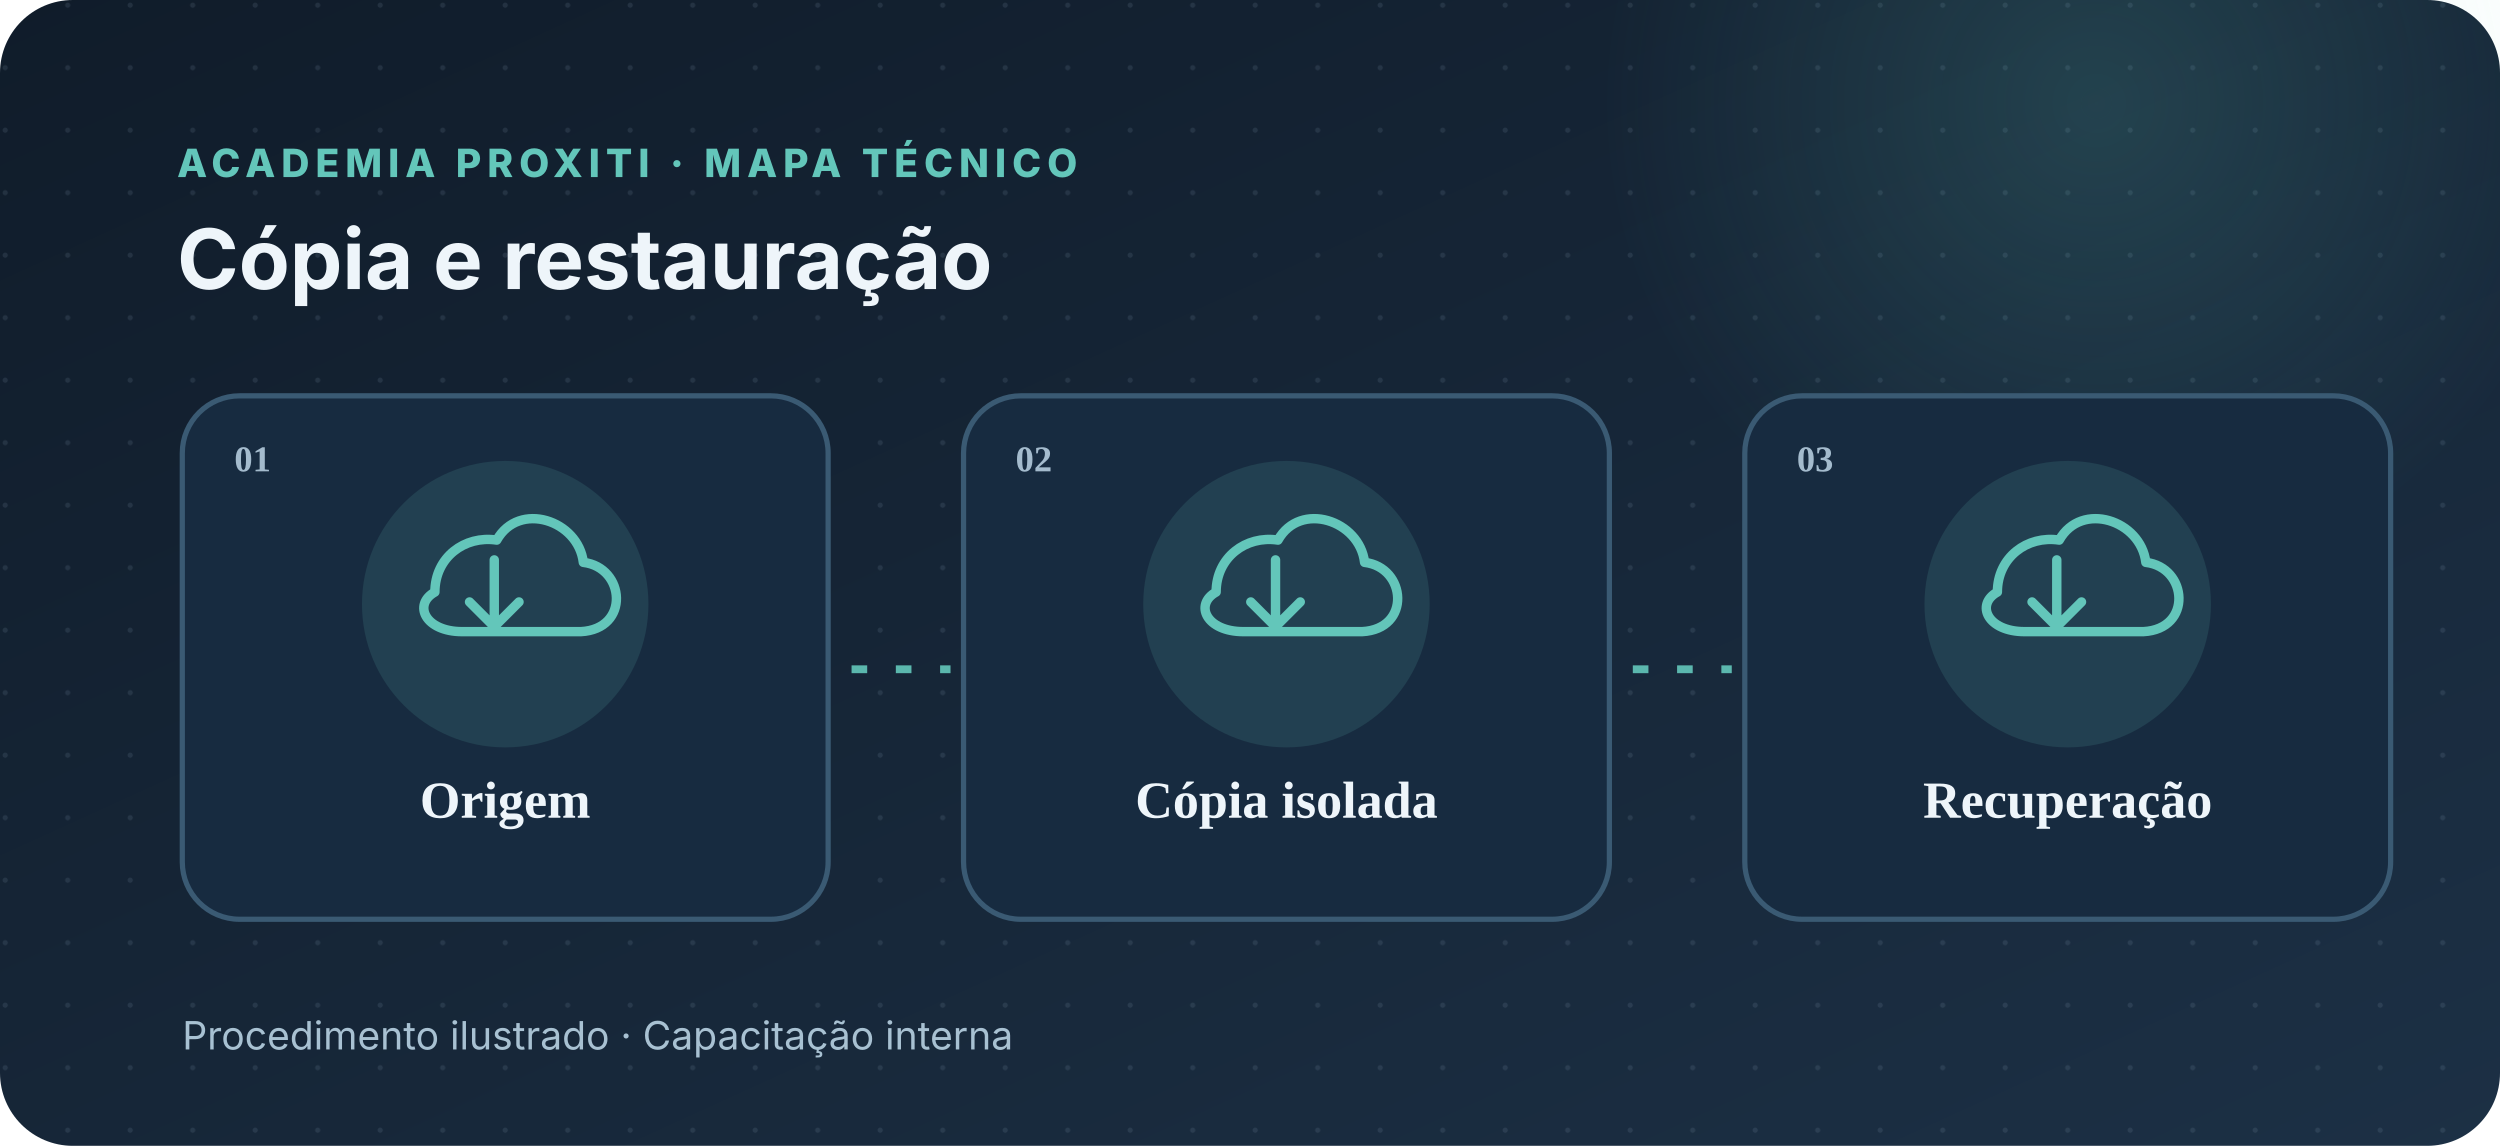
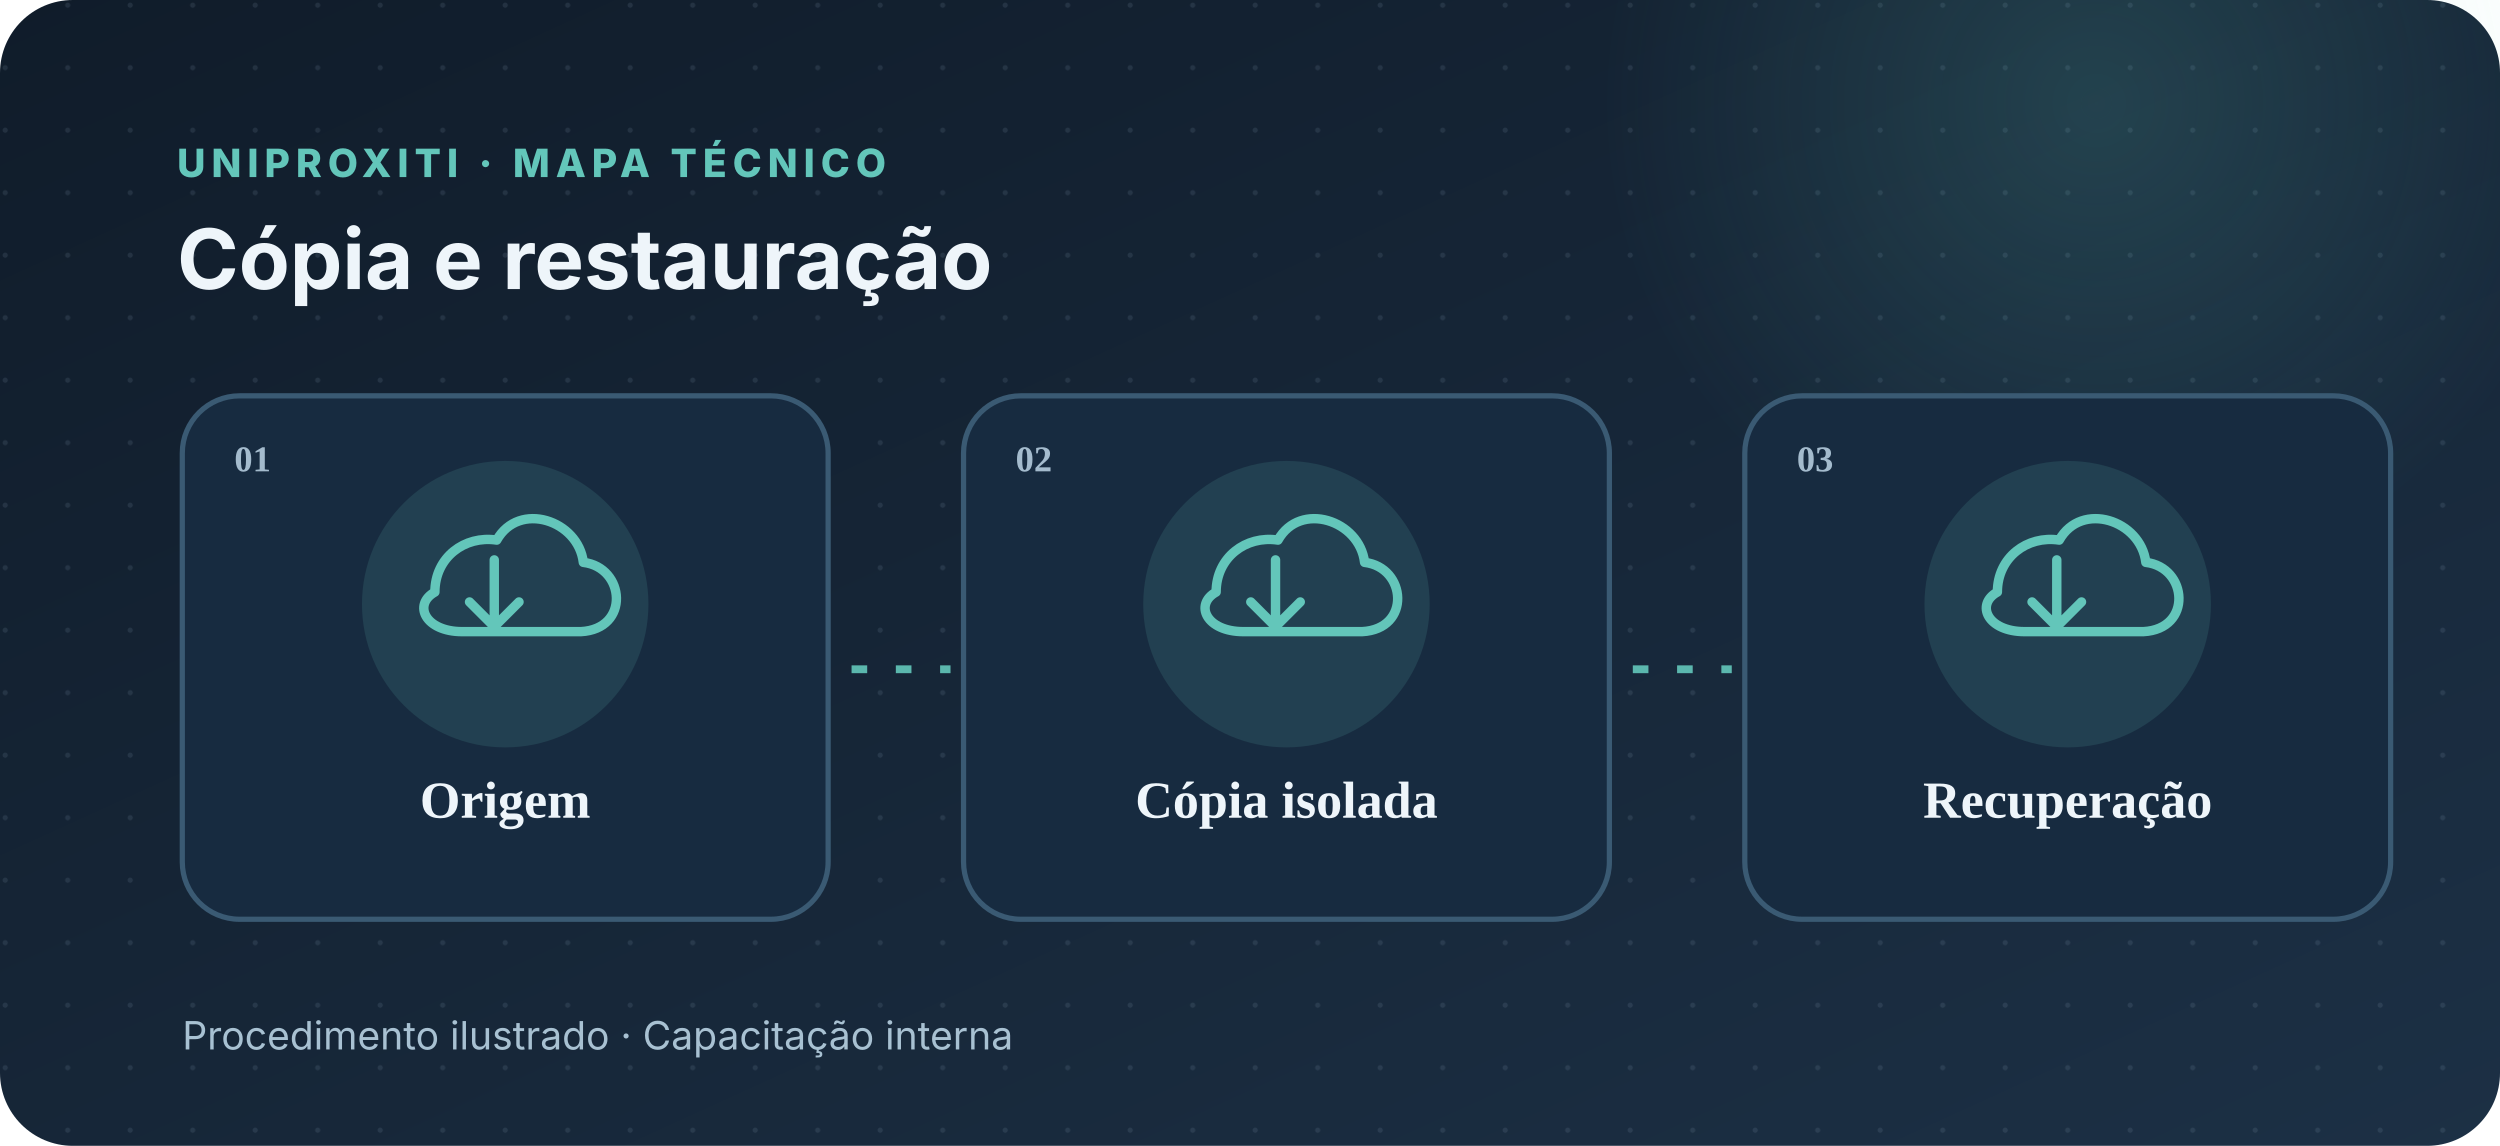
<svg xmlns="http://www.w3.org/2000/svg" viewBox="0 0 960 440" role="img" aria-labelledby="title desc">
  <defs>
    <linearGradient id="bg" x1="0" x2="1" y1="0" y2="1">
      <stop stop-color="#101c2a" />
      <stop offset="1" stop-color="#1c3045" />
    </linearGradient>
    <radialGradient id="glow">
      <stop stop-color="#63c6ba" stop-opacity=".18" />
      <stop offset="1" stop-color="#63c6ba" stop-opacity="0" />
    </radialGradient>
    <pattern id="dots" width="24" height="24" patternUnits="userSpaceOnUse">
      <circle cx="2" cy="2" r="1" fill="#9bb5c7" opacity=".13" />
    </pattern>
  </defs>
  <rect width="960" height="440" rx="28" fill="url(#bg)" />
  <rect width="960" height="440" rx="28" fill="url(#dots)" />
  <circle cx="805" cy="40" r="190" fill="url(#glow)" />
  <path d="M 310 257 H 365 M 610 257 H 665" stroke="#63c6ba" stroke-width="3" stroke-dasharray="6 11" opacity=".9" />
-   <text x="68" y="68" font-size="15" font-family="Inter,Arial,sans-serif" font-weight="800" letter-spacing="2.3" fill="#63c6ba">ACADEMIA PROXITI · MAPA TÉCNICO</text>
+   <text x="68" y="68" font-size="15" font-family="Inter,Arial,sans-serif" font-weight="800" letter-spacing="2.3" fill="#63c6ba">UNIPROXITI · MAPA TÉCNICO</text>
  <text x="68" y="111" font-size="32" font-family="Inter,Arial,sans-serif" font-weight="750" fill="#eef5fa">Cópia e restauração</text>
  <g transform="translate(70 152)">
    <rect width="248" height="201" rx="22" fill="#172b40" stroke="#3a5a73" stroke-width="2" />
    <circle cx="124" cy="80" r="55" fill="#63c6ba" opacity=".14" />
    <g transform="translate(97 63) scale(.95)" fill="none" stroke="#63c6ba" stroke-width="3.8" stroke-linecap="round" stroke-linejoin="round">
      <path d="M 0 13 C 0 -1 12 -10 25 -8 C 34 -24 58 -16 60 1 C 77 3 79 28 59 29 H 11 C -4 29 -9 18 0 13 M 24 0 v 27 M 14 17 l 10 10 l 10 -10" />
    </g>
    <text x="124" y="162" text-anchor="middle" font-size="20" font-weight="680" fill="#eef5fa">Origem</text>
    <text x="20" y="29" font-size="14" fill="#a4bbcd" font-weight="700">01</text>
  </g>
  <g transform="translate(370 152)">
    <rect width="248" height="201" rx="22" fill="#172b40" stroke="#3a5a73" stroke-width="2" />
    <circle cx="124" cy="80" r="55" fill="#63c6ba" opacity=".14" />
    <g transform="translate(97 63) scale(.95)" fill="none" stroke="#63c6ba" stroke-width="3.8" stroke-linecap="round" stroke-linejoin="round">
      <path d="M 0 13 C 0 -1 12 -10 25 -8 C 34 -24 58 -16 60 1 C 77 3 79 28 59 29 H 11 C -4 29 -9 18 0 13 M 24 0 v 27 M 14 17 l 10 10 l 10 -10" />
    </g>
    <text x="124" y="162" text-anchor="middle" font-size="20" font-weight="680" fill="#eef5fa">Cópia isolada</text>
    <text x="20" y="29" font-size="14" fill="#a4bbcd" font-weight="700">02</text>
  </g>
  <g transform="translate(670 152)">
    <rect width="248" height="201" rx="22" fill="#172b40" stroke="#3a5a73" stroke-width="2" />
    <circle cx="124" cy="80" r="55" fill="#63c6ba" opacity=".14" />
    <g transform="translate(97 63) scale(.95)" fill="none" stroke="#63c6ba" stroke-width="3.8" stroke-linecap="round" stroke-linejoin="round">
      <path d="M 0 13 C 0 -1 12 -10 25 -8 C 34 -24 58 -16 60 1 C 77 3 79 28 59 29 H 11 C -4 29 -9 18 0 13 M 24 0 v 27 M 14 17 l 10 10 l 10 -10" />
    </g>
    <text x="124" y="162" text-anchor="middle" font-size="20" font-weight="680" fill="#eef5fa">Recuperação</text>
    <text x="20" y="29" font-size="14" fill="#a4bbcd" font-weight="700">03</text>
  </g>
  <text x="70" y="403" font-family="Inter,Arial,sans-serif" font-size="15" fill="#a8c1d2">Procedimento ilustrado · Capacitação interna</text>
</svg>
